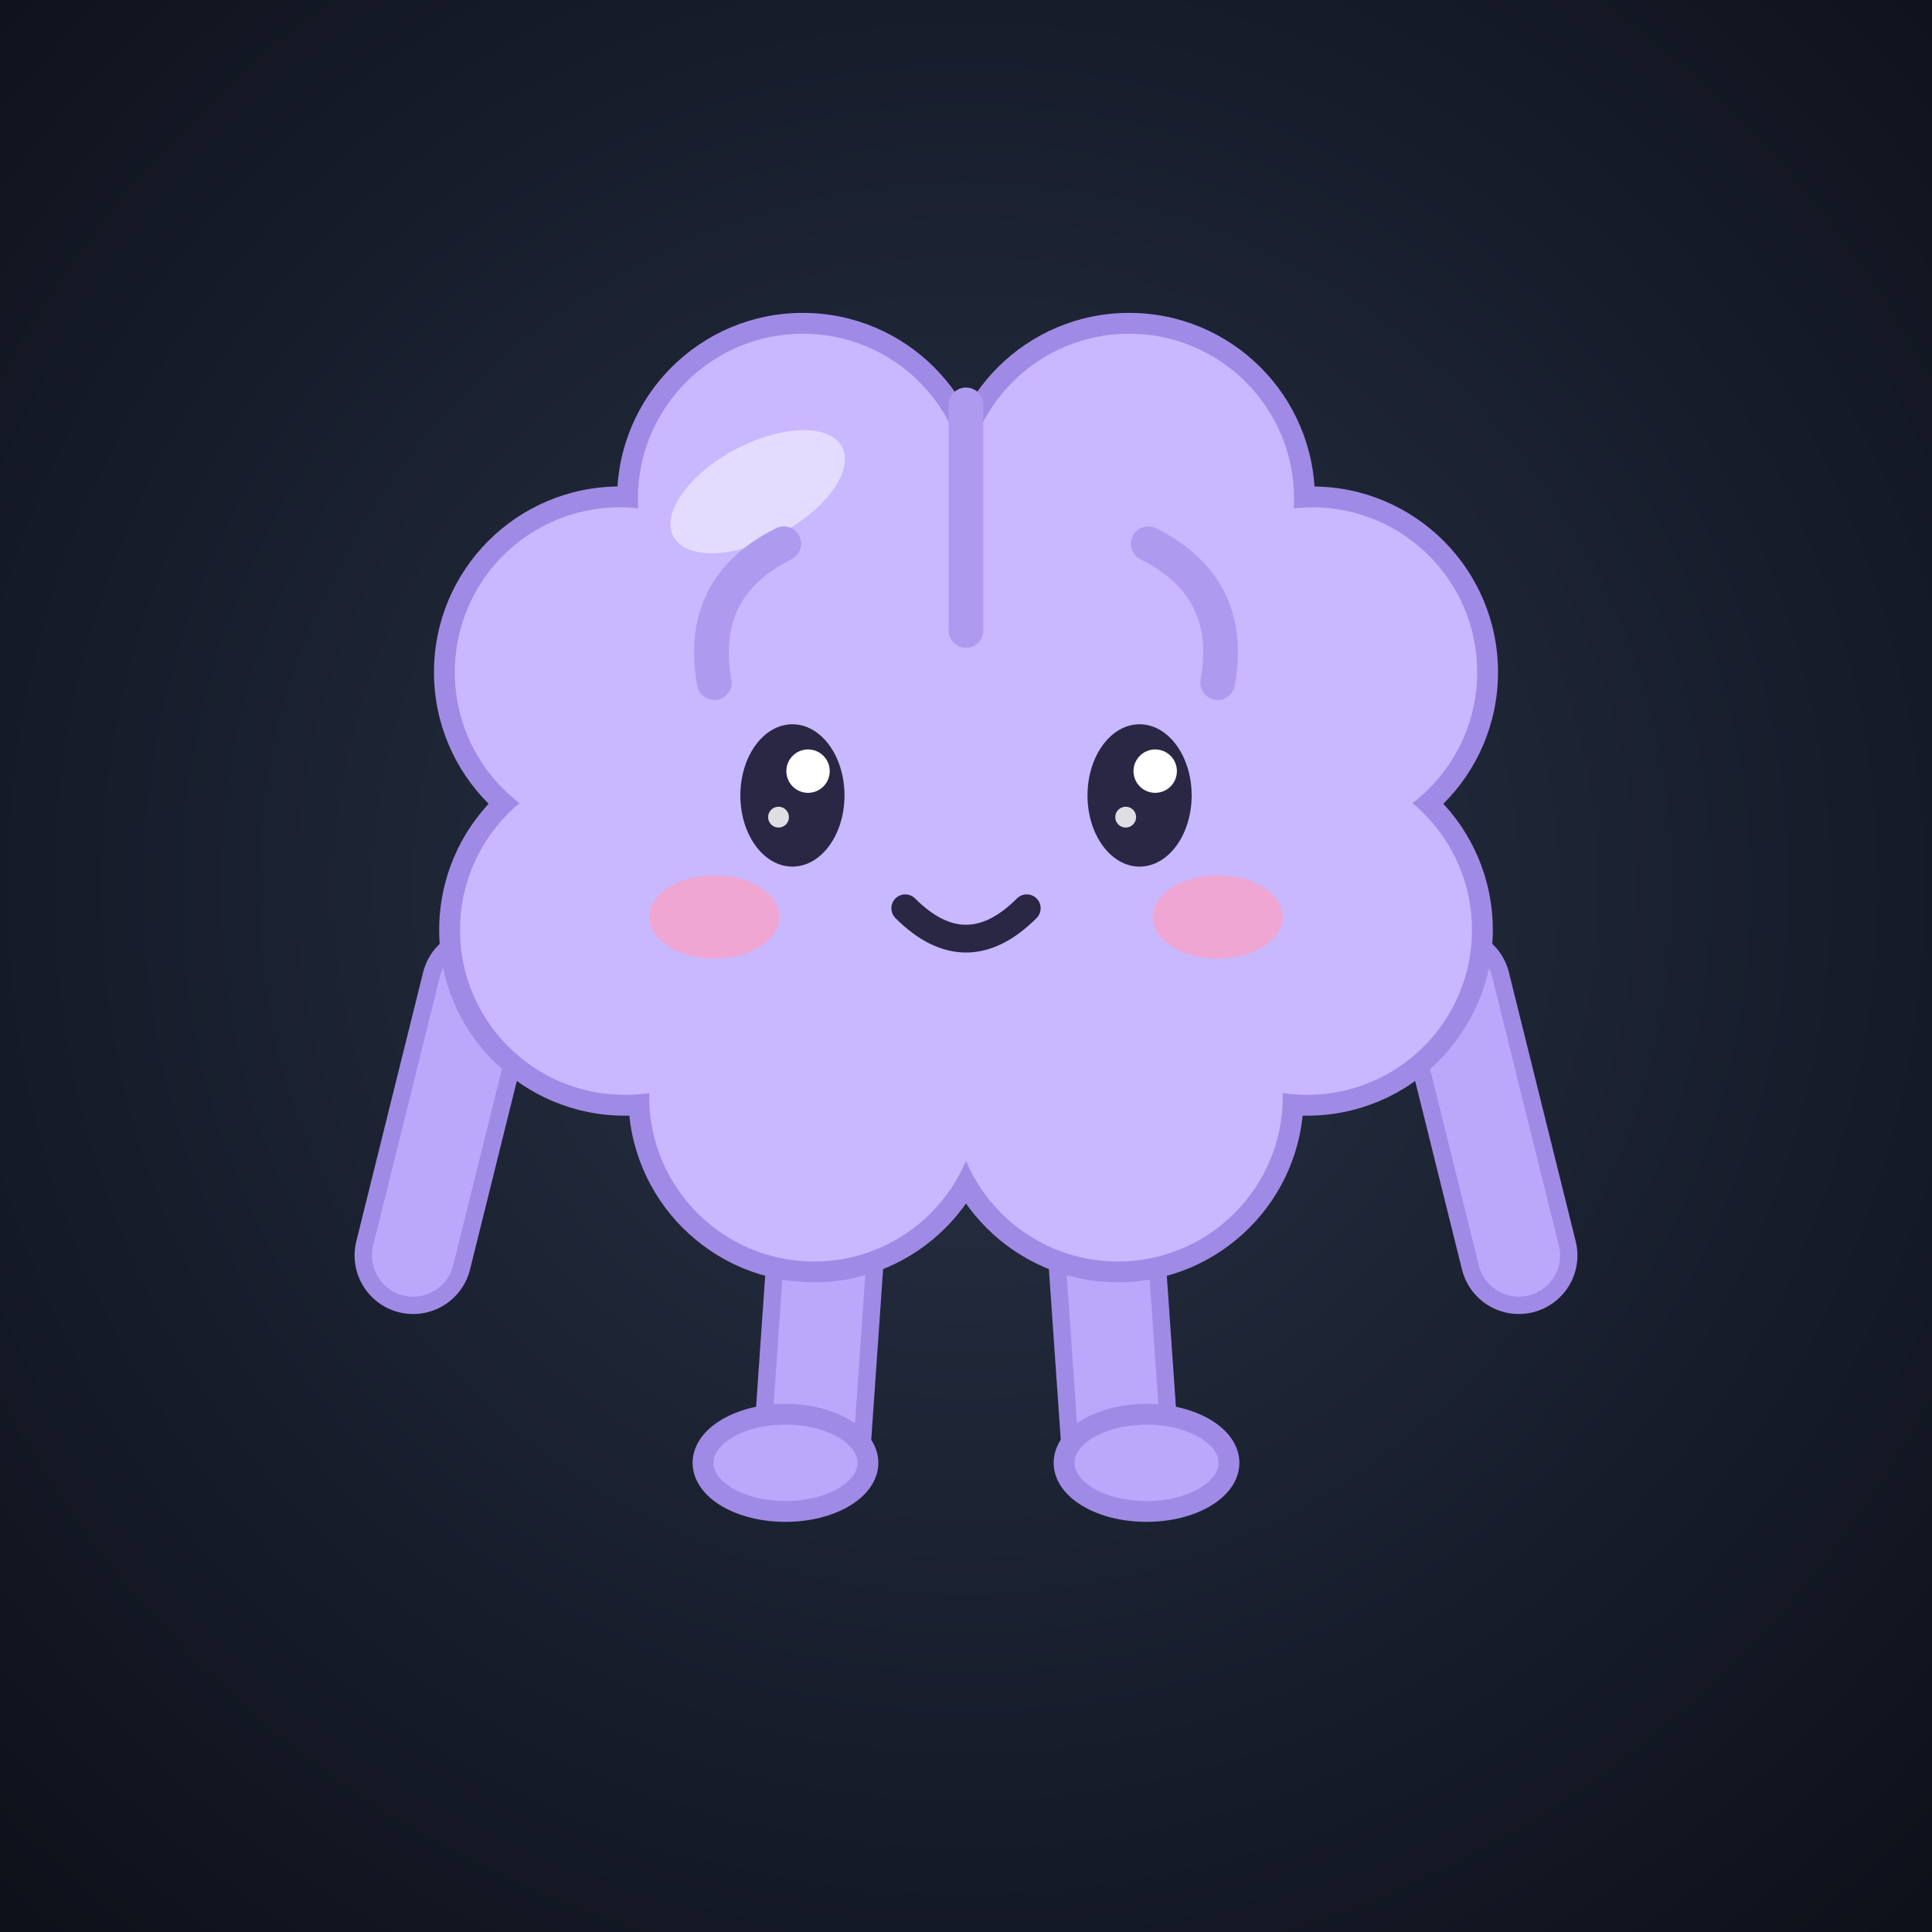
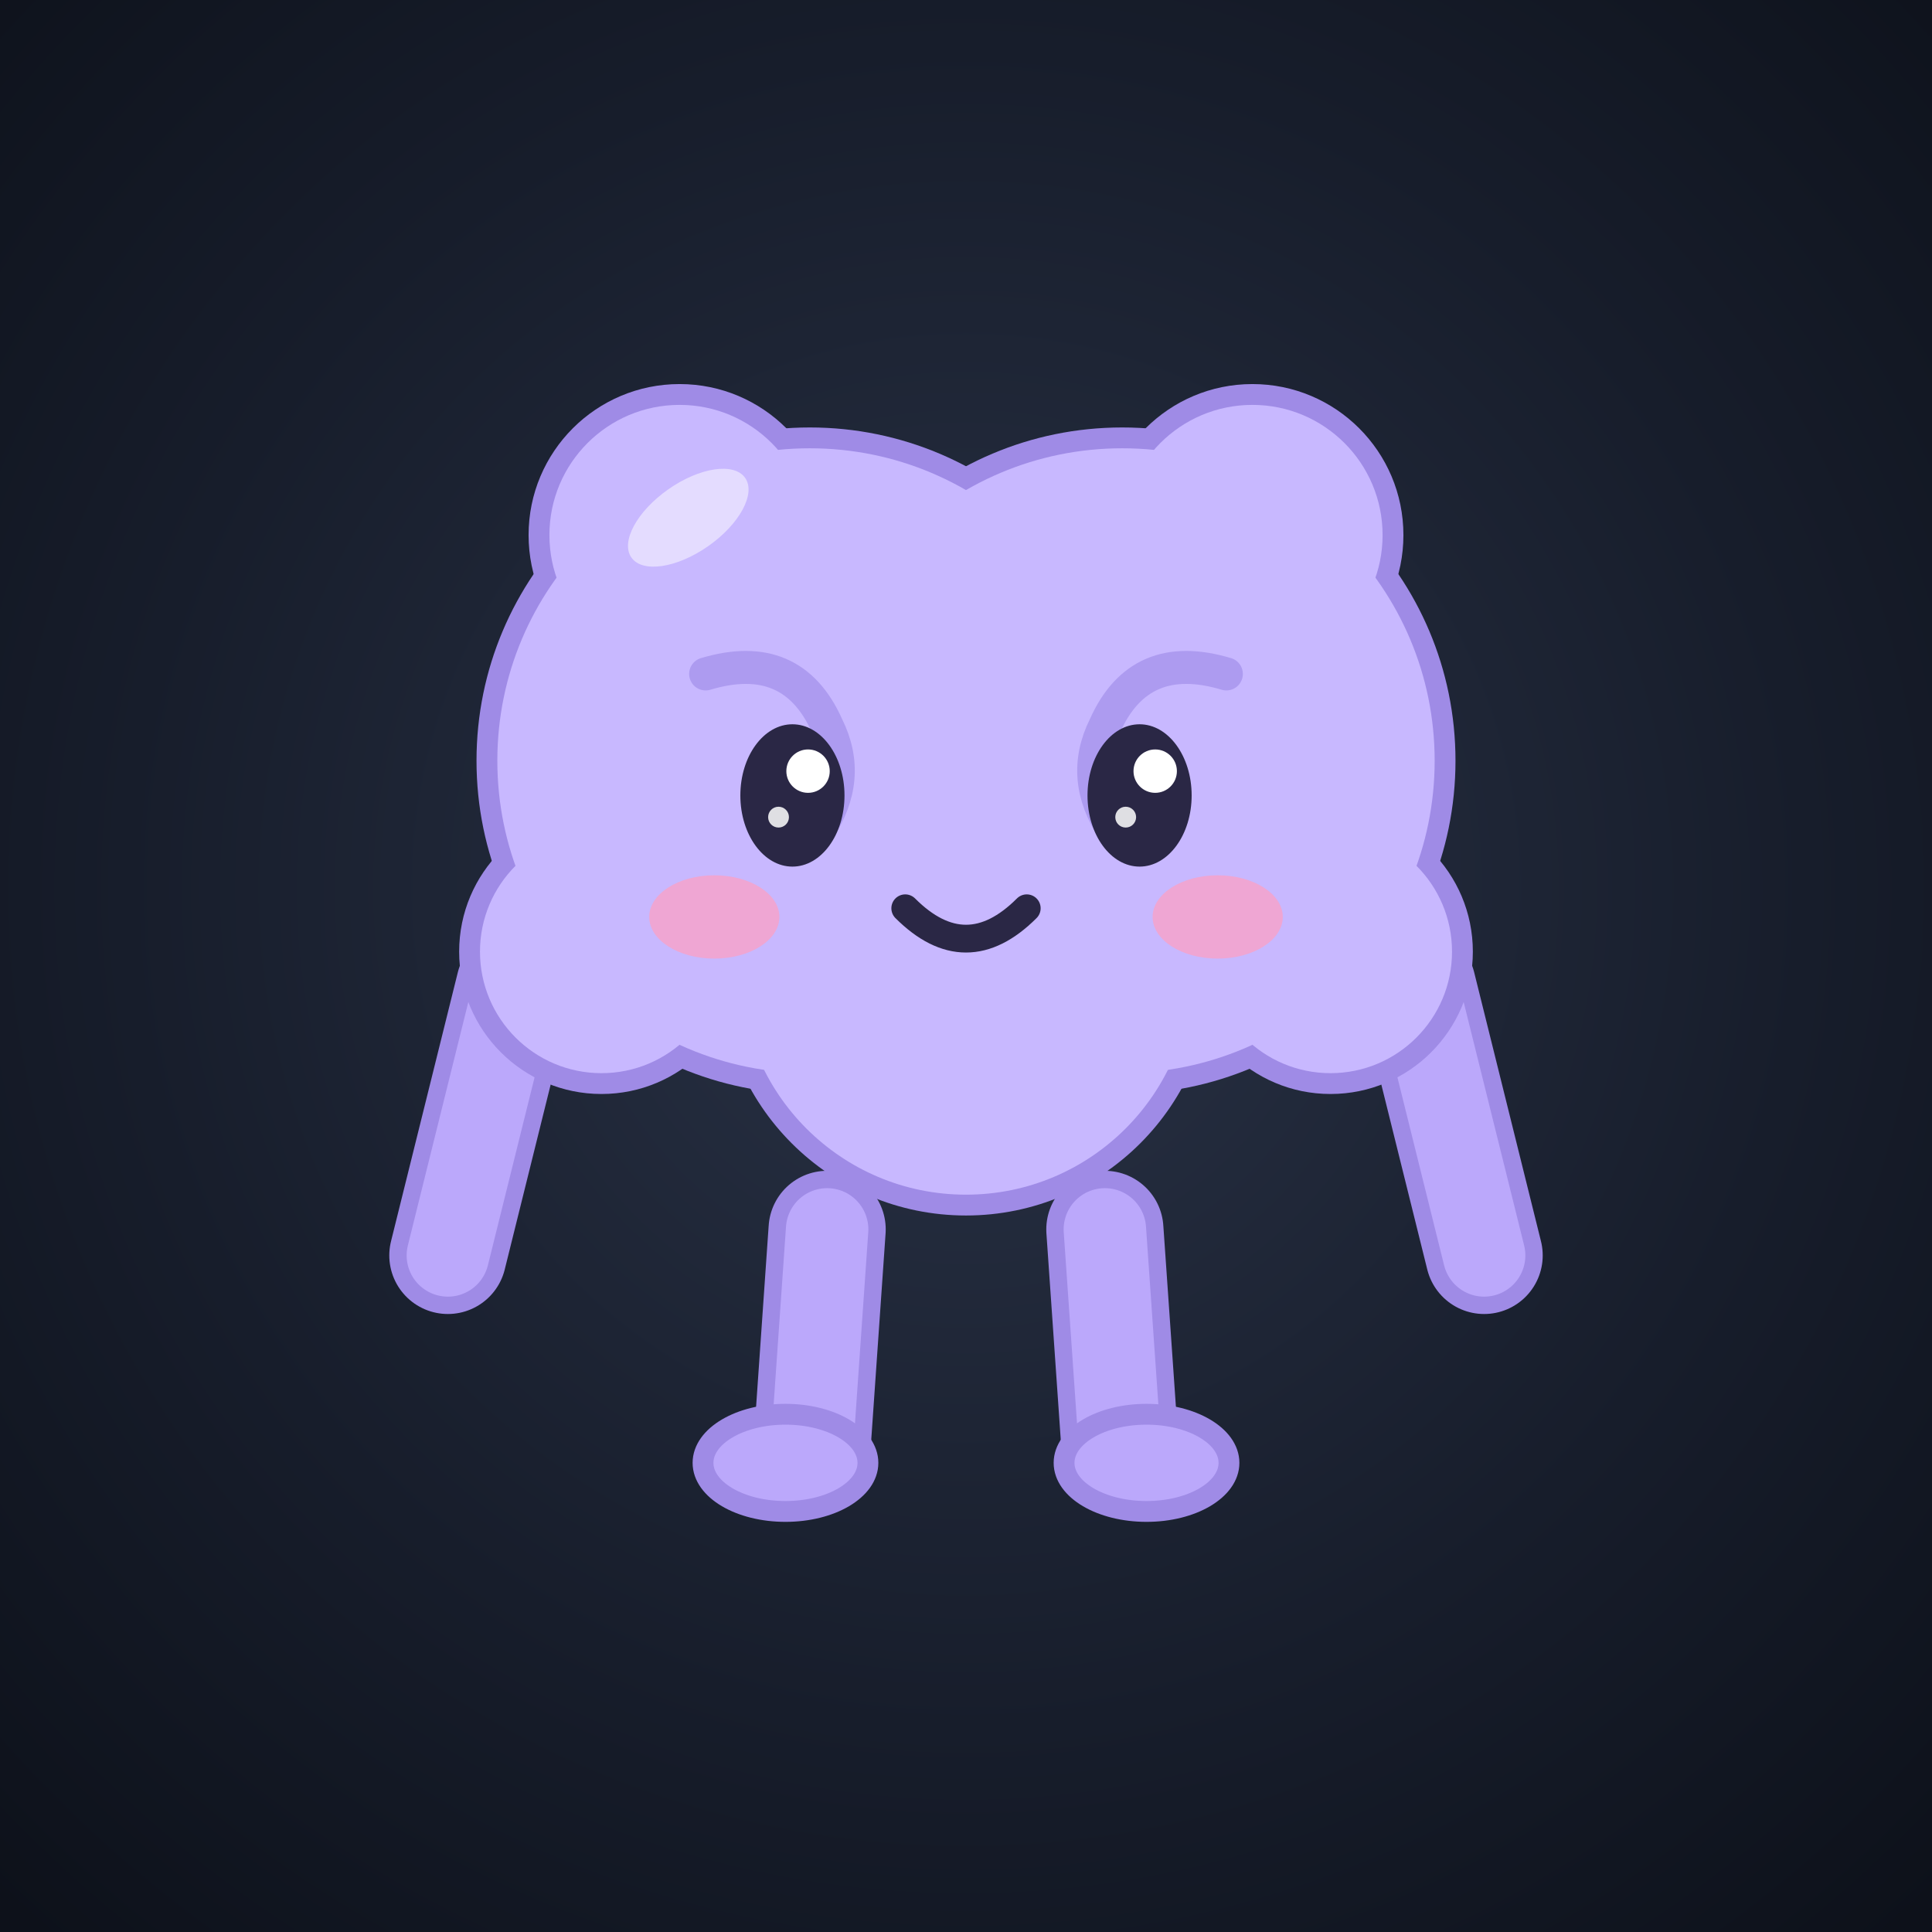
<svg xmlns="http://www.w3.org/2000/svg" viewBox="0 0 512 512">
  <defs>
    <radialGradient id="bg" cx=".5" cy=".46" r=".72">
      <stop offset="0" stop-color="#2a3347" />
      <stop offset=".6" stop-color="#171d2b" />
      <stop offset="1" stop-color="#0d111a" />
    </radialGradient>
  </defs>
  <rect width="512" height="512" fill="url(#bg)" />
  <g transform="translate(26 36) scale(2.3)">
    <g class="pal-fig" transform="translate(0 0) translate(100 120) rotate(0) scale(1) translate(-100 -120)">
      <g class="leg">
        <line x1="84" y1="126" x2="82.2" y2="151.9" stroke="#9f8be6" stroke-width="13.5" stroke-linecap="round" />
        <line x1="84" y1="126" x2="82.2" y2="151.9" stroke="#bba8fb" stroke-width="9.5" stroke-linecap="round" />
      </g>
      <ellipse cx="79.2" cy="152.9" rx="9.5" ry="5.6" fill="#bba8fb" stroke="#9f8be6" stroke-width="2.4" />
      <g class="leg">
        <line x1="116" y1="126" x2="117.8" y2="151.9" stroke="#9f8be6" stroke-width="13.5" stroke-linecap="round" />
        <line x1="116" y1="126" x2="117.8" y2="151.9" stroke="#bba8fb" stroke-width="9.5" stroke-linecap="round" />
      </g>
      <ellipse cx="120.8" cy="152.9" rx="9.5" ry="5.6" fill="#bba8fb" stroke="#9f8be6" stroke-width="2.4" />
      <g class="arm armL">
-         <line x1="44" y1="98" x2="36.3" y2="129" stroke="#9f8be6" stroke-width="13.5" stroke-linecap="round" />
-         <line x1="44" y1="98" x2="36.3" y2="129" stroke="#bba8fb" stroke-width="9.5" stroke-linecap="round" />
+         <line x1="48" y1="98" x2="40.3" y2="129" stroke="#9f8be6" stroke-width="13.5" stroke-linecap="round" />
+         <line x1="48" y1="98" x2="40.3" y2="129" stroke="#bba8fb" stroke-width="9.5" stroke-linecap="round" />
      </g>
      <g class="arm armR">
-         <line x1="156" y1="98" x2="163.7" y2="129" stroke="#9f8be6" stroke-width="13.5" stroke-linecap="round" />
-         <line x1="156" y1="98" x2="163.7" y2="129" stroke="#bba8fb" stroke-width="9.5" stroke-linecap="round" />
+         <line x1="152" y1="98" x2="159.7" y2="129" stroke="#9f8be6" stroke-width="13.5" stroke-linecap="round" />
+         <line x1="152" y1="98" x2="159.7" y2="129" stroke="#bba8fb" stroke-width="9.5" stroke-linecap="round" />
      </g>
      <g fill="#9f8be6">
-         <circle cx="118.8" cy="41.8" r="21.4" />
-         <circle cx="81.2" cy="41.8" r="21.4" />
-         <circle cx="139.9" cy="61.8" r="21.4" />
-         <circle cx="60.1" cy="61.8" r="21.4" />
-         <circle cx="139.3" cy="91.5" r="21.4" />
-         <circle cx="60.7" cy="91.5" r="21.4" />
-         <circle cx="117.5" cy="110.7" r="21.4" />
-         <circle cx="82.5" cy="110.7" r="21.4" />
-         <circle cx="100" cy="76" r="42.4" />
+         <circle cx="82" cy="72" r="38.4" />
+         <circle cx="67" cy="46" r="17.4" />
+         <circle cx="58" cy="94" r="16.4" />
+         <circle cx="118" cy="72" r="38.4" />
+         <circle cx="133" cy="46" r="17.4" />
+         <circle cx="142" cy="94" r="16.4" />
+         <circle cx="100" cy="96" r="28.4" />
      </g>
      <g fill="#c8b8ff">
-         <circle cx="118.8" cy="41.8" r="19" />
-         <circle cx="81.2" cy="41.8" r="19" />
-         <circle cx="139.9" cy="61.8" r="19" />
-         <circle cx="60.1" cy="61.8" r="19" />
-         <circle cx="139.3" cy="91.5" r="19" />
-         <circle cx="60.7" cy="91.5" r="19" />
-         <circle cx="117.5" cy="110.7" r="19" />
-         <circle cx="82.5" cy="110.7" r="19" />
-         <circle cx="100" cy="76" r="40" />
+         <circle cx="82" cy="72" r="36" />
+         <circle cx="67" cy="46" r="15" />
+         <circle cx="58" cy="94" r="14" />
+         <circle cx="118" cy="72" r="36" />
+         <circle cx="133" cy="46" r="15" />
+         <circle cx="142" cy="94" r="14" />
+         <circle cx="100" cy="96" r="26" />
      </g>
      <g fill="#eee8ff" opacity=".75">
-         <ellipse cx="76" cy="41" rx="11" ry="5.5" transform="rotate(-28 76 41)" />
+         <ellipse cx="68" cy="44" rx="8" ry="4" transform="rotate(-35 68 44)" />
      </g>
-       <g fill="none" stroke="#ad9bf0" stroke-width="4" stroke-linecap="round" stroke-linejoin="round">
-         <path d="M100 31v26" />
-         <path d="M121 47q10 5 8 16" />
-         <path d="M79 47q-10 5 -8 16" />
+       <g fill="none" stroke="#ad9bf0" stroke-width="3.8" stroke-linecap="round" stroke-linejoin="round">
+         <path d="M70 62q10 -3 14 6q3 6 -1 12" />
+         <path d="M130 62q-10 -3 -14 6q-3 6 1 12" />
      </g>
      <ellipse cx="71" cy="90" rx="7.5" ry="4.8" fill="#ff9ec0" opacity=".7" />
      <ellipse cx="129" cy="90" rx="7.5" ry="4.8" fill="#ff9ec0" opacity=".7" />
      <g class="eyes">
        <ellipse cx="80" cy="76" rx="6" ry="8.2" fill="#2a2745" />
        <circle cx="81.8" cy="73.2" r="2.5" fill="#fff" />
        <circle cx="78.4" cy="78.5" r="1.2" fill="#fff" opacity=".85" />
        <ellipse cx="120" cy="76" rx="6" ry="8.2" fill="#2a2745" />
        <circle cx="121.8" cy="73.2" r="2.5" fill="#fff" />
        <circle cx="118.4" cy="78.5" r="1.2" fill="#fff" opacity=".85" />
      </g>
      <path d="M93 89 q7 7 14 0" fill="none" stroke="#2a2745" stroke-width="3.2" stroke-linecap="round" />
    </g>
  </g>
</svg>
